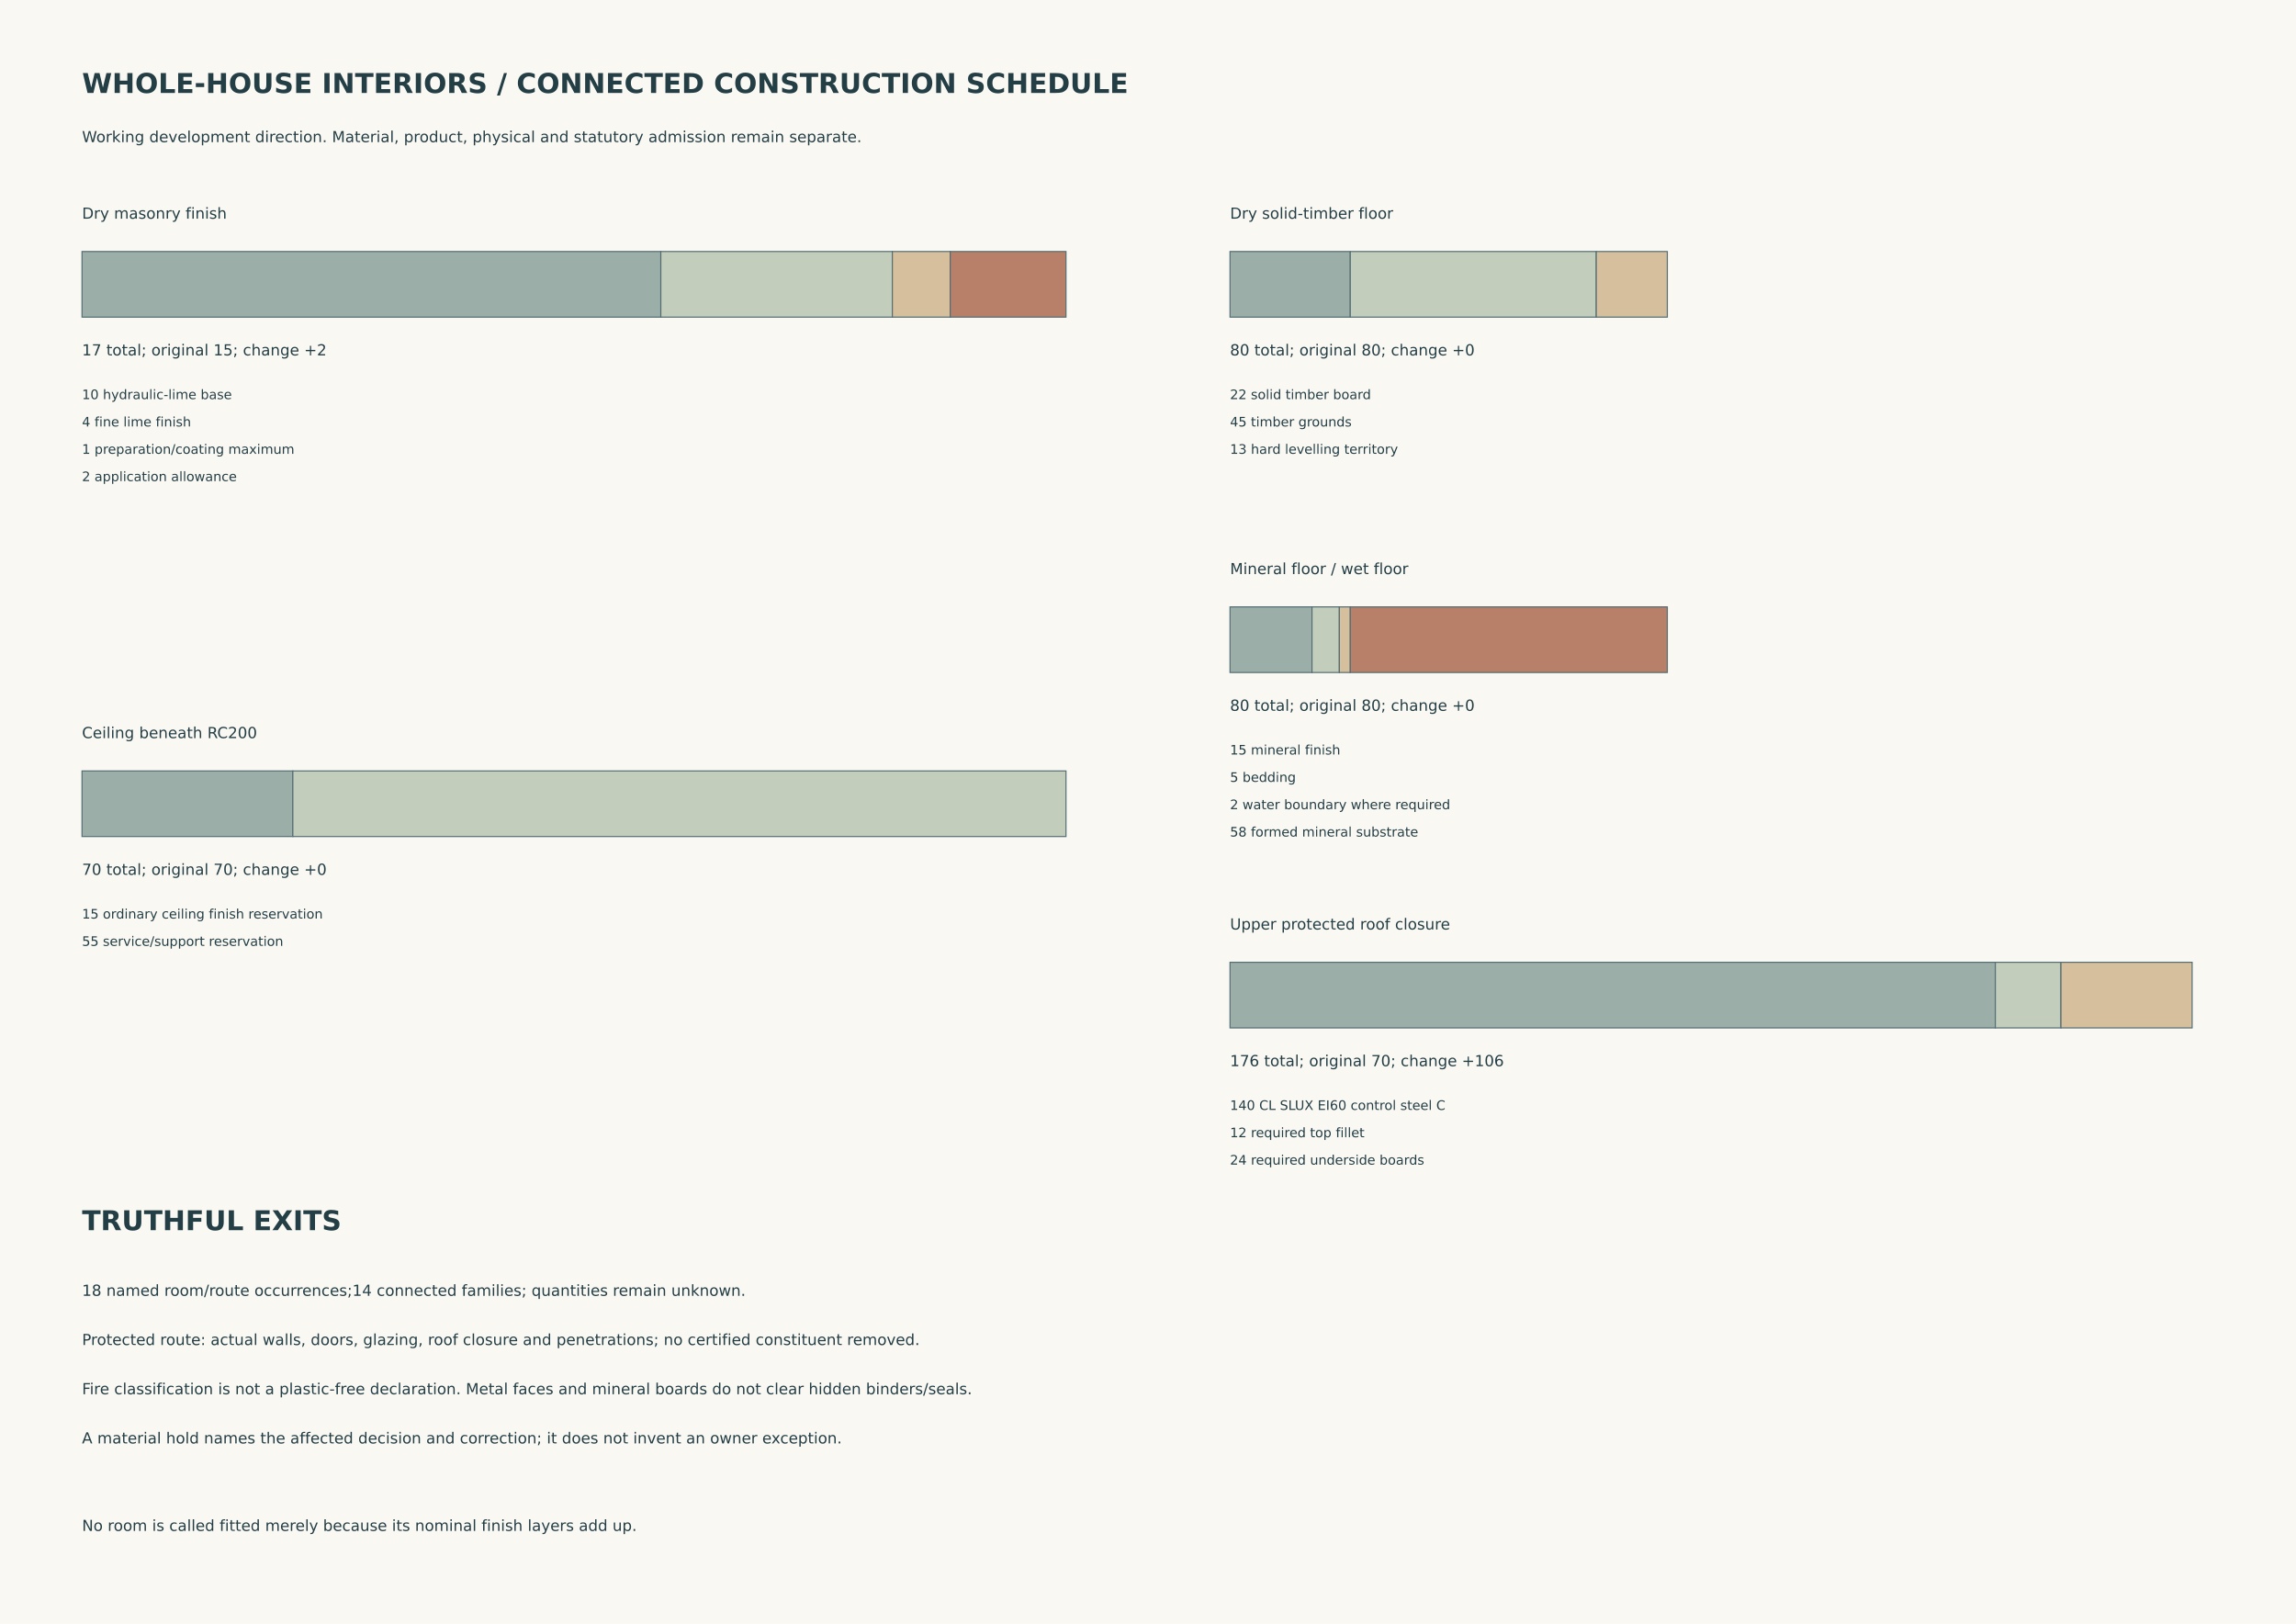
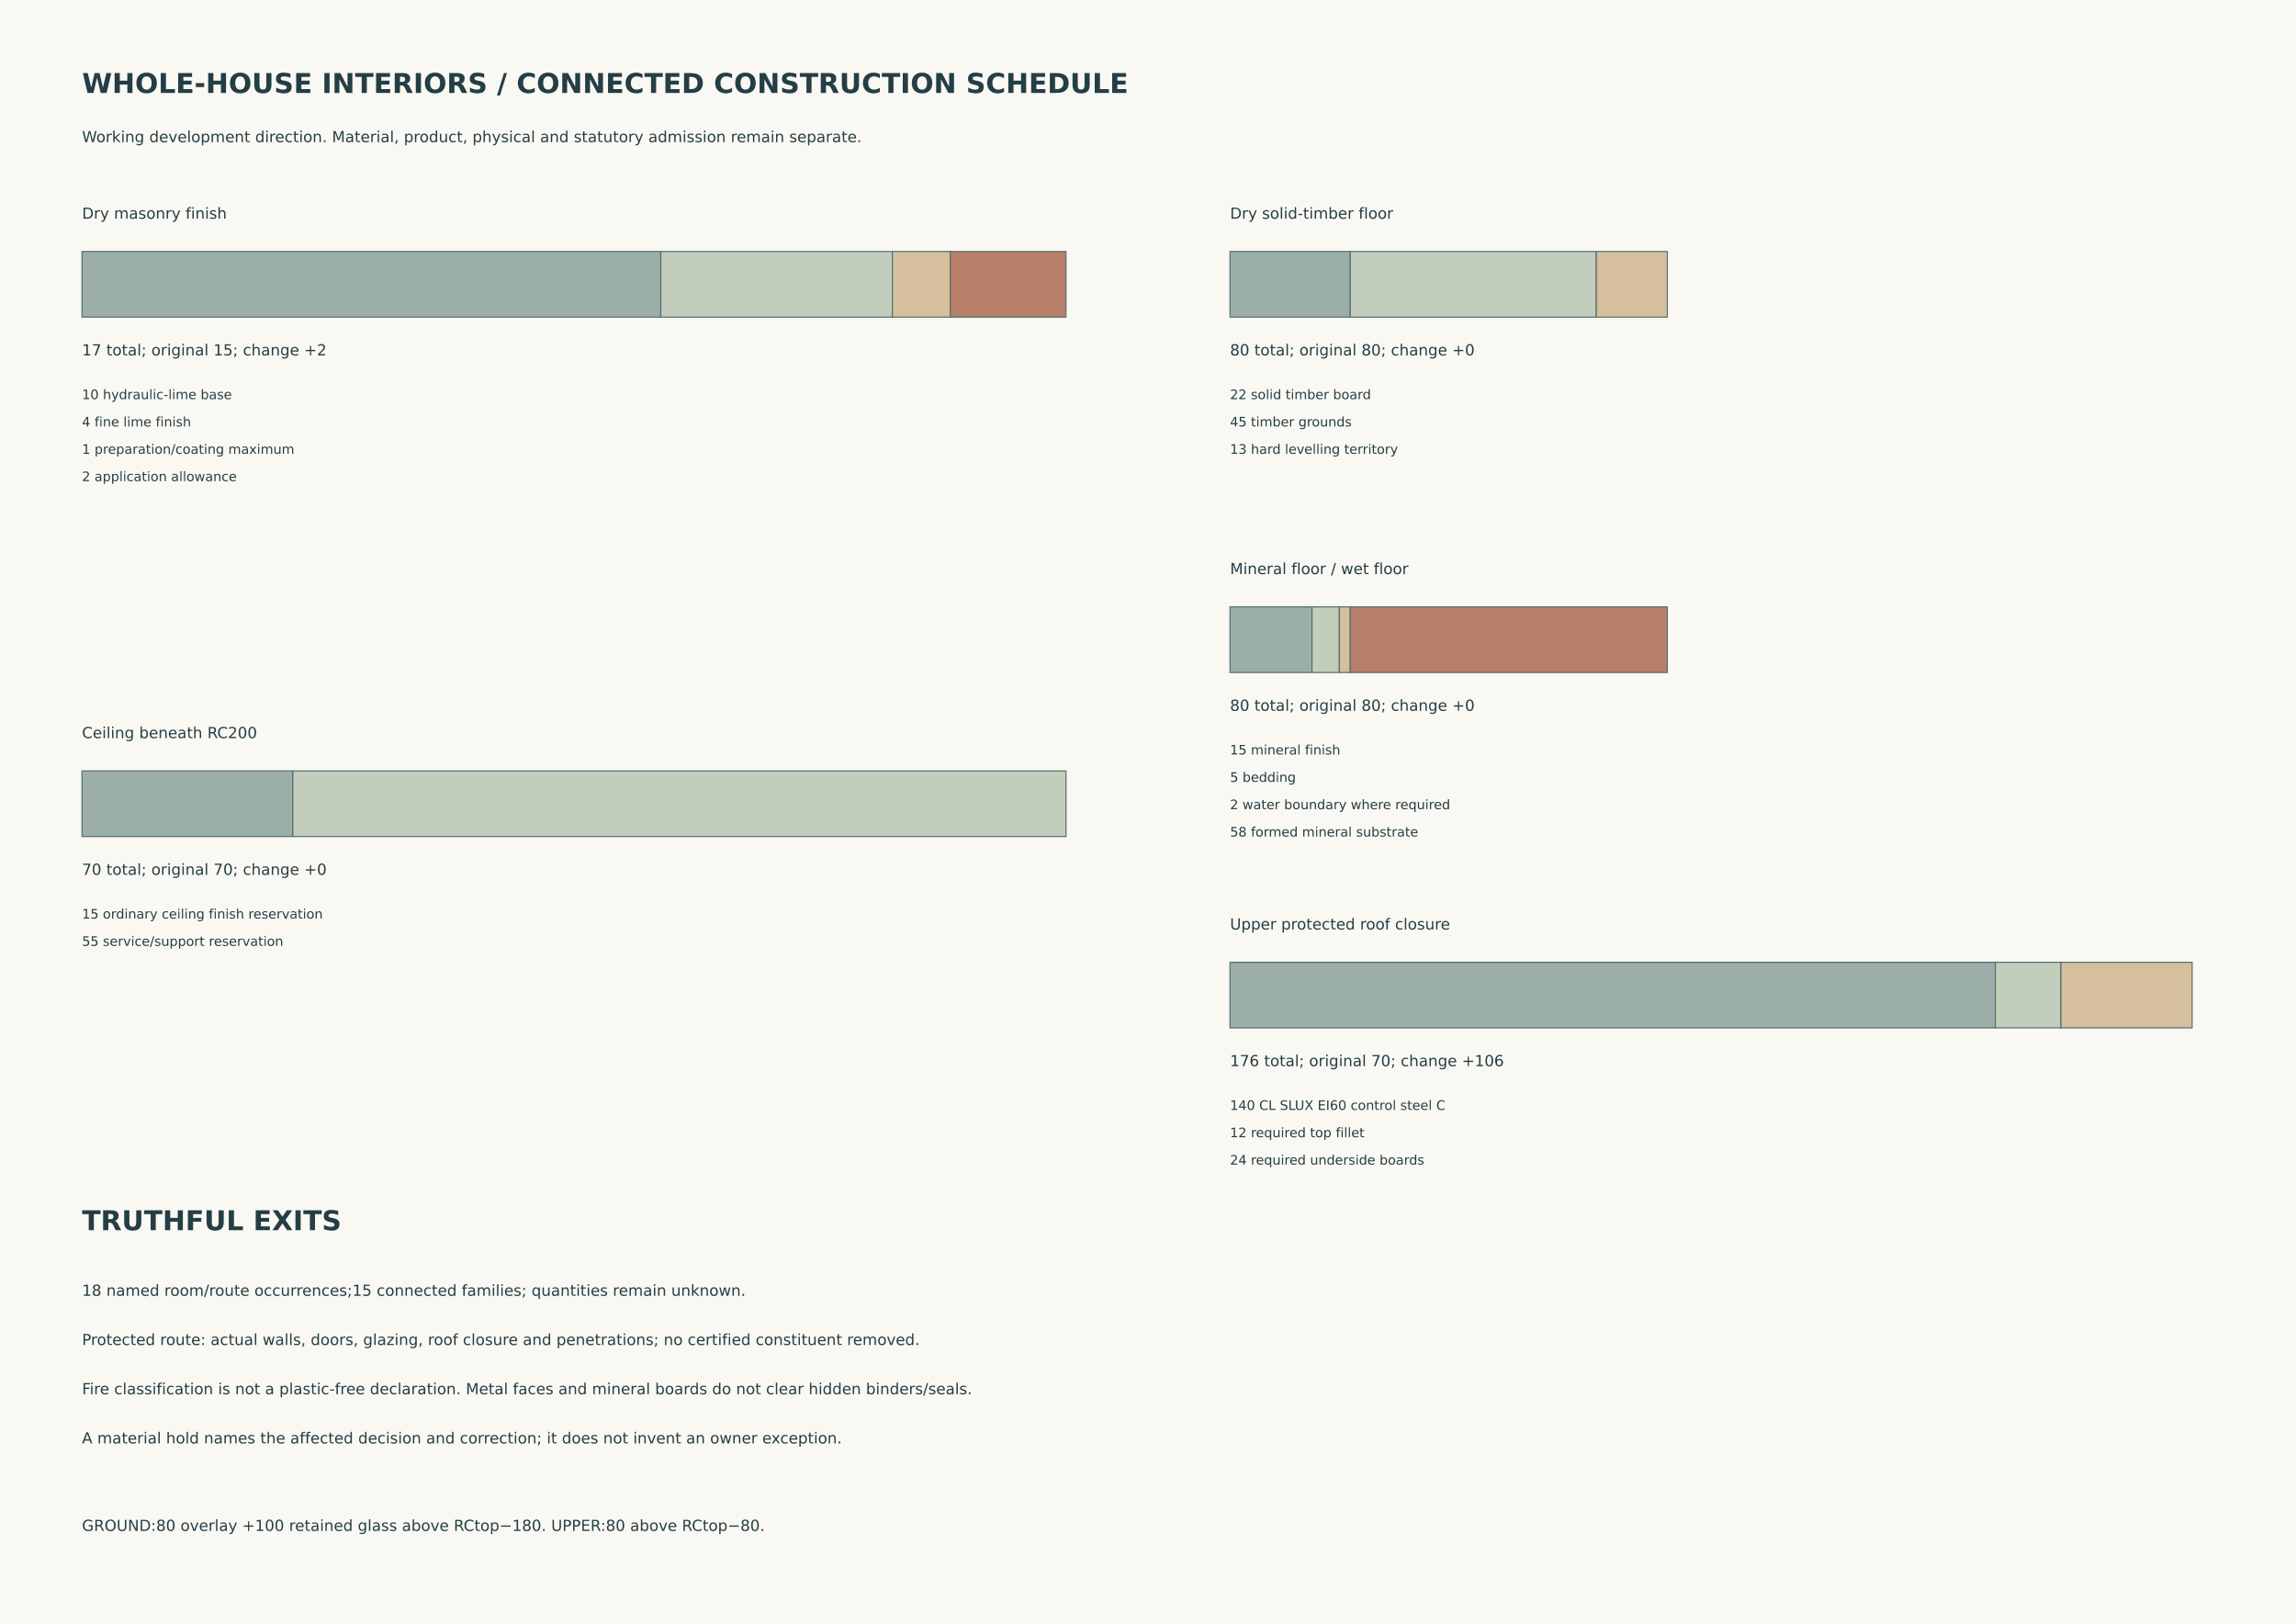
<svg xmlns="http://www.w3.org/2000/svg" width="420mm" height="297mm" viewBox="0 0 420 297">
  <rect width="420" height="297" fill="#faf8f2" />
  <style>text{font-family:DejaVu Sans,sans-serif;fill:#243e46;font-size:2.8px}.h{font-size:5px;font-weight:bold}.s{font-size:2.4px}</style>
  <text x="15" y="17" class="h">WHOLE-HOUSE INTERIORS / CONNECTED CONSTRUCTION SCHEDULE</text>
  <text x="15" y="26" class="">Working development direction. Material, product, physical and statutory admission remain separate.</text>
  <text x="15" y="40" class="">Dry masonry finish</text>
  <rect x="15" y="46" width="105.882" height="12" fill="#9baea8" stroke="#526c72" stroke-width=".2" />
  <rect x="120.882" y="46" width="42.353" height="12" fill="#c2cdbb" stroke="#526c72" stroke-width=".2" />
  <rect x="163.235" y="46" width="10.588" height="12" fill="#d5bf9d" stroke="#526c72" stroke-width=".2" />
  <rect x="173.824" y="46" width="21.176" height="12" fill="#b88068" stroke="#526c72" stroke-width=".2" />
  <text x="15" y="65" class="">17 total; original 15; change +2</text>
  <text x="15" y="73" class="s">10 hydraulic-lime base</text>
  <text x="15" y="78" class="s">4 fine lime finish</text>
  <text x="15" y="83" class="s">1 preparation/coating maximum</text>
  <text x="15" y="88" class="s">2 application allowance</text>
  <text x="225" y="40" class="">Dry solid-timber floor</text>
  <rect x="225" y="46" width="22" height="12" fill="#9baea8" stroke="#526c72" stroke-width=".2" />
  <rect x="247" y="46" width="45" height="12" fill="#c2cdbb" stroke="#526c72" stroke-width=".2" />
  <rect x="292" y="46" width="13" height="12" fill="#d5bf9d" stroke="#526c72" stroke-width=".2" />
  <text x="225" y="65" class="">80 total; original 80; change +0</text>
  <text x="225" y="73" class="s">22 solid timber board</text>
  <text x="225" y="78" class="s">45 timber grounds</text>
  <text x="225" y="83" class="s">13 hard levelling territory</text>
  <text x="225" y="105" class="">Mineral floor / wet floor</text>
  <rect x="225" y="111" width="15" height="12" fill="#9baea8" stroke="#526c72" stroke-width=".2" />
  <rect x="240" y="111" width="5" height="12" fill="#c2cdbb" stroke="#526c72" stroke-width=".2" />
  <rect x="245" y="111" width="2" height="12" fill="#d5bf9d" stroke="#526c72" stroke-width=".2" />
  <rect x="247" y="111" width="58" height="12" fill="#b88068" stroke="#526c72" stroke-width=".2" />
  <text x="225" y="130" class="">80 total; original 80; change +0</text>
  <text x="225" y="138" class="s">15 mineral finish</text>
  <text x="225" y="143" class="s">5 bedding</text>
  <text x="225" y="148" class="s">2 water boundary where required</text>
  <text x="225" y="153" class="s">58 formed mineral substrate</text>
  <text x="15" y="135" class="">Ceiling beneath RC200</text>
  <rect x="15" y="141" width="38.571" height="12" fill="#9baea8" stroke="#526c72" stroke-width=".2" />
  <rect x="53.571" y="141" width="141.429" height="12" fill="#c2cdbb" stroke="#526c72" stroke-width=".2" />
  <text x="15" y="160" class="">70 total; original 70; change +0</text>
  <text x="15" y="168" class="s">15 ordinary ceiling finish reservation</text>
  <text x="15" y="173" class="s">55 service/support reservation</text>
  <text x="225" y="170" class="">Upper protected roof closure</text>
  <rect x="225" y="176" width="140" height="12" fill="#9baea8" stroke="#526c72" stroke-width=".2" />
  <rect x="365" y="176" width="12" height="12" fill="#c2cdbb" stroke="#526c72" stroke-width=".2" />
  <rect x="377" y="176" width="24" height="12" fill="#d5bf9d" stroke="#526c72" stroke-width=".2" />
  <text x="225" y="195" class="">176 total; original 70; change +106</text>
  <text x="225" y="203" class="s">140 CL SLUX EI60 control steel C</text>
  <text x="225" y="208" class="s">12 required top fillet</text>
  <text x="225" y="213" class="s">24 required underside boards</text>
  <text x="15" y="225" class="h">TRUTHFUL EXITS</text>
-   <text x="15" y="237" class="">18 named room/route occurrences;14 connected families; quantities remain unknown.</text>
+   <text x="15" y="237" class="">18 named room/route occurrences;15 connected families; quantities remain unknown.</text>
  <text x="15" y="246" class="">Protected route: actual walls, doors, glazing, roof closure and penetrations; no certified constituent removed.</text>
  <text x="15" y="255" class="">Fire classification is not a plastic-free declaration. Metal faces and mineral boards do not clear hidden binders/seals.</text>
  <text x="15" y="264" class="">A material hold names the affected decision and correction; it does not invent an owner exception.</text>
-   <text x="15" y="280" class="">No room is called fitted merely because its nominal finish layers add up.</text>
+   <text x="15" y="280" class="">GROUND:80 overlay +100 retained glass above RCtop−180. UPPER:80 above RCtop−80.</text>
</svg>
